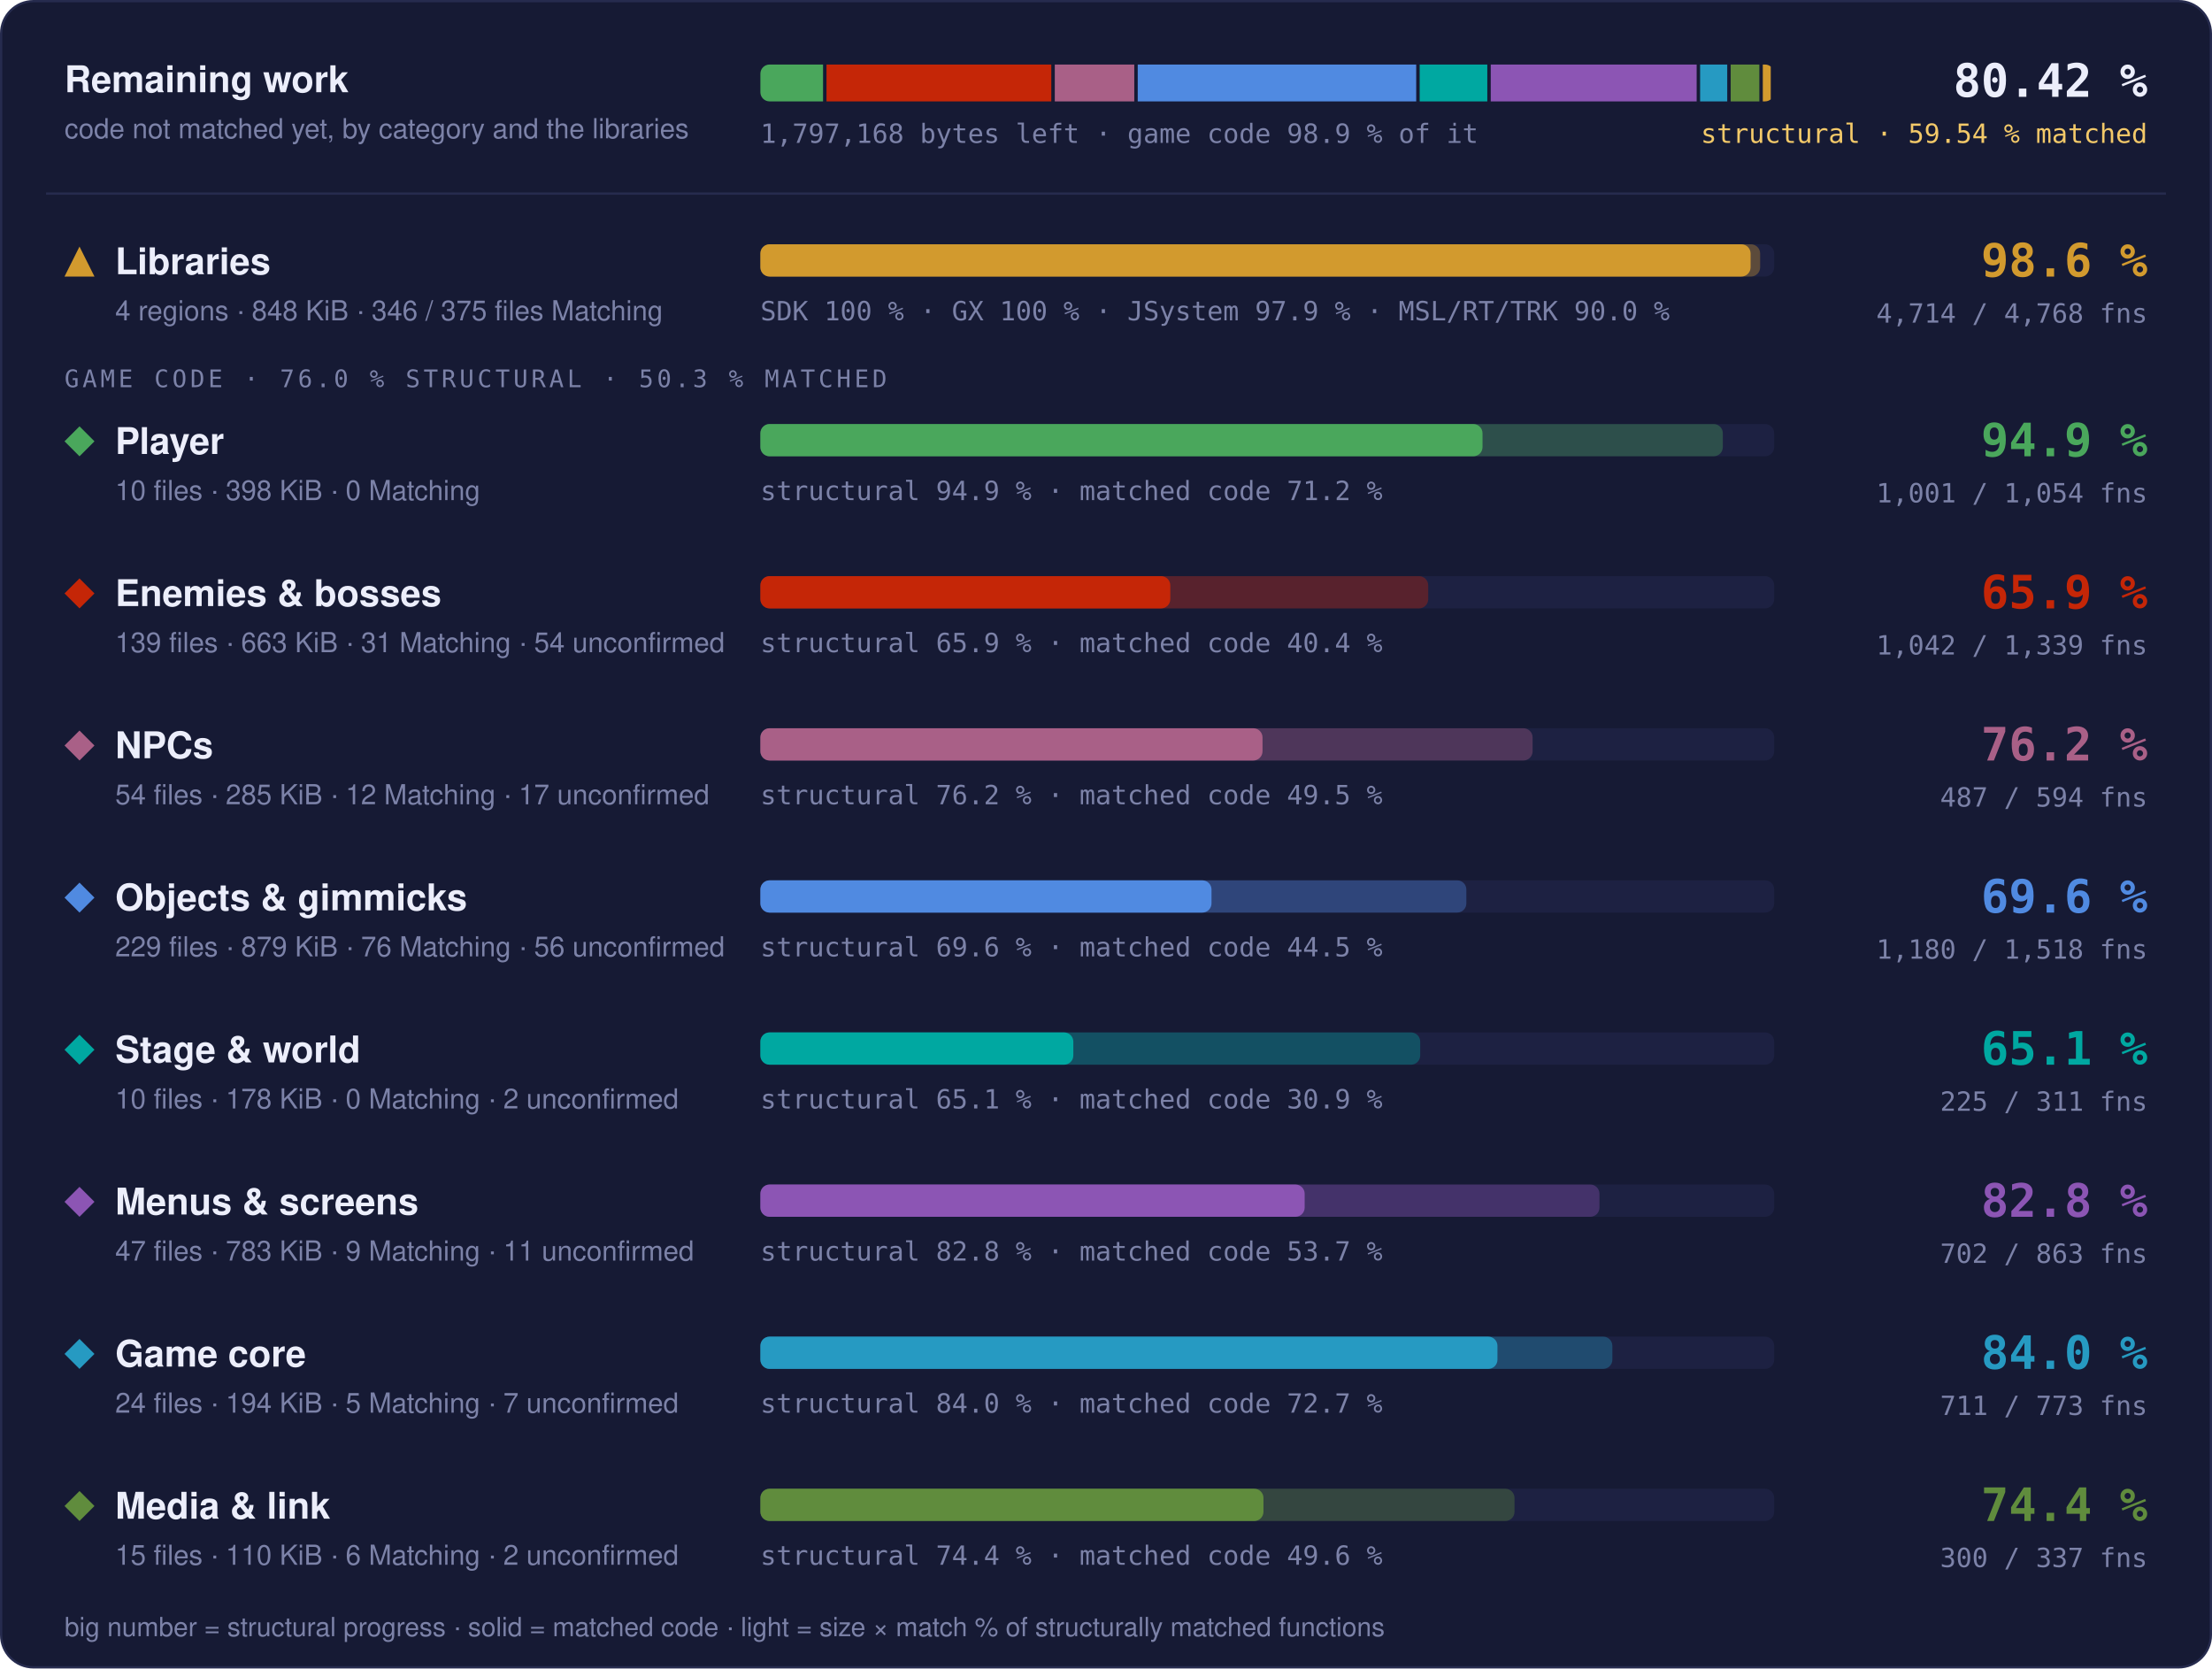
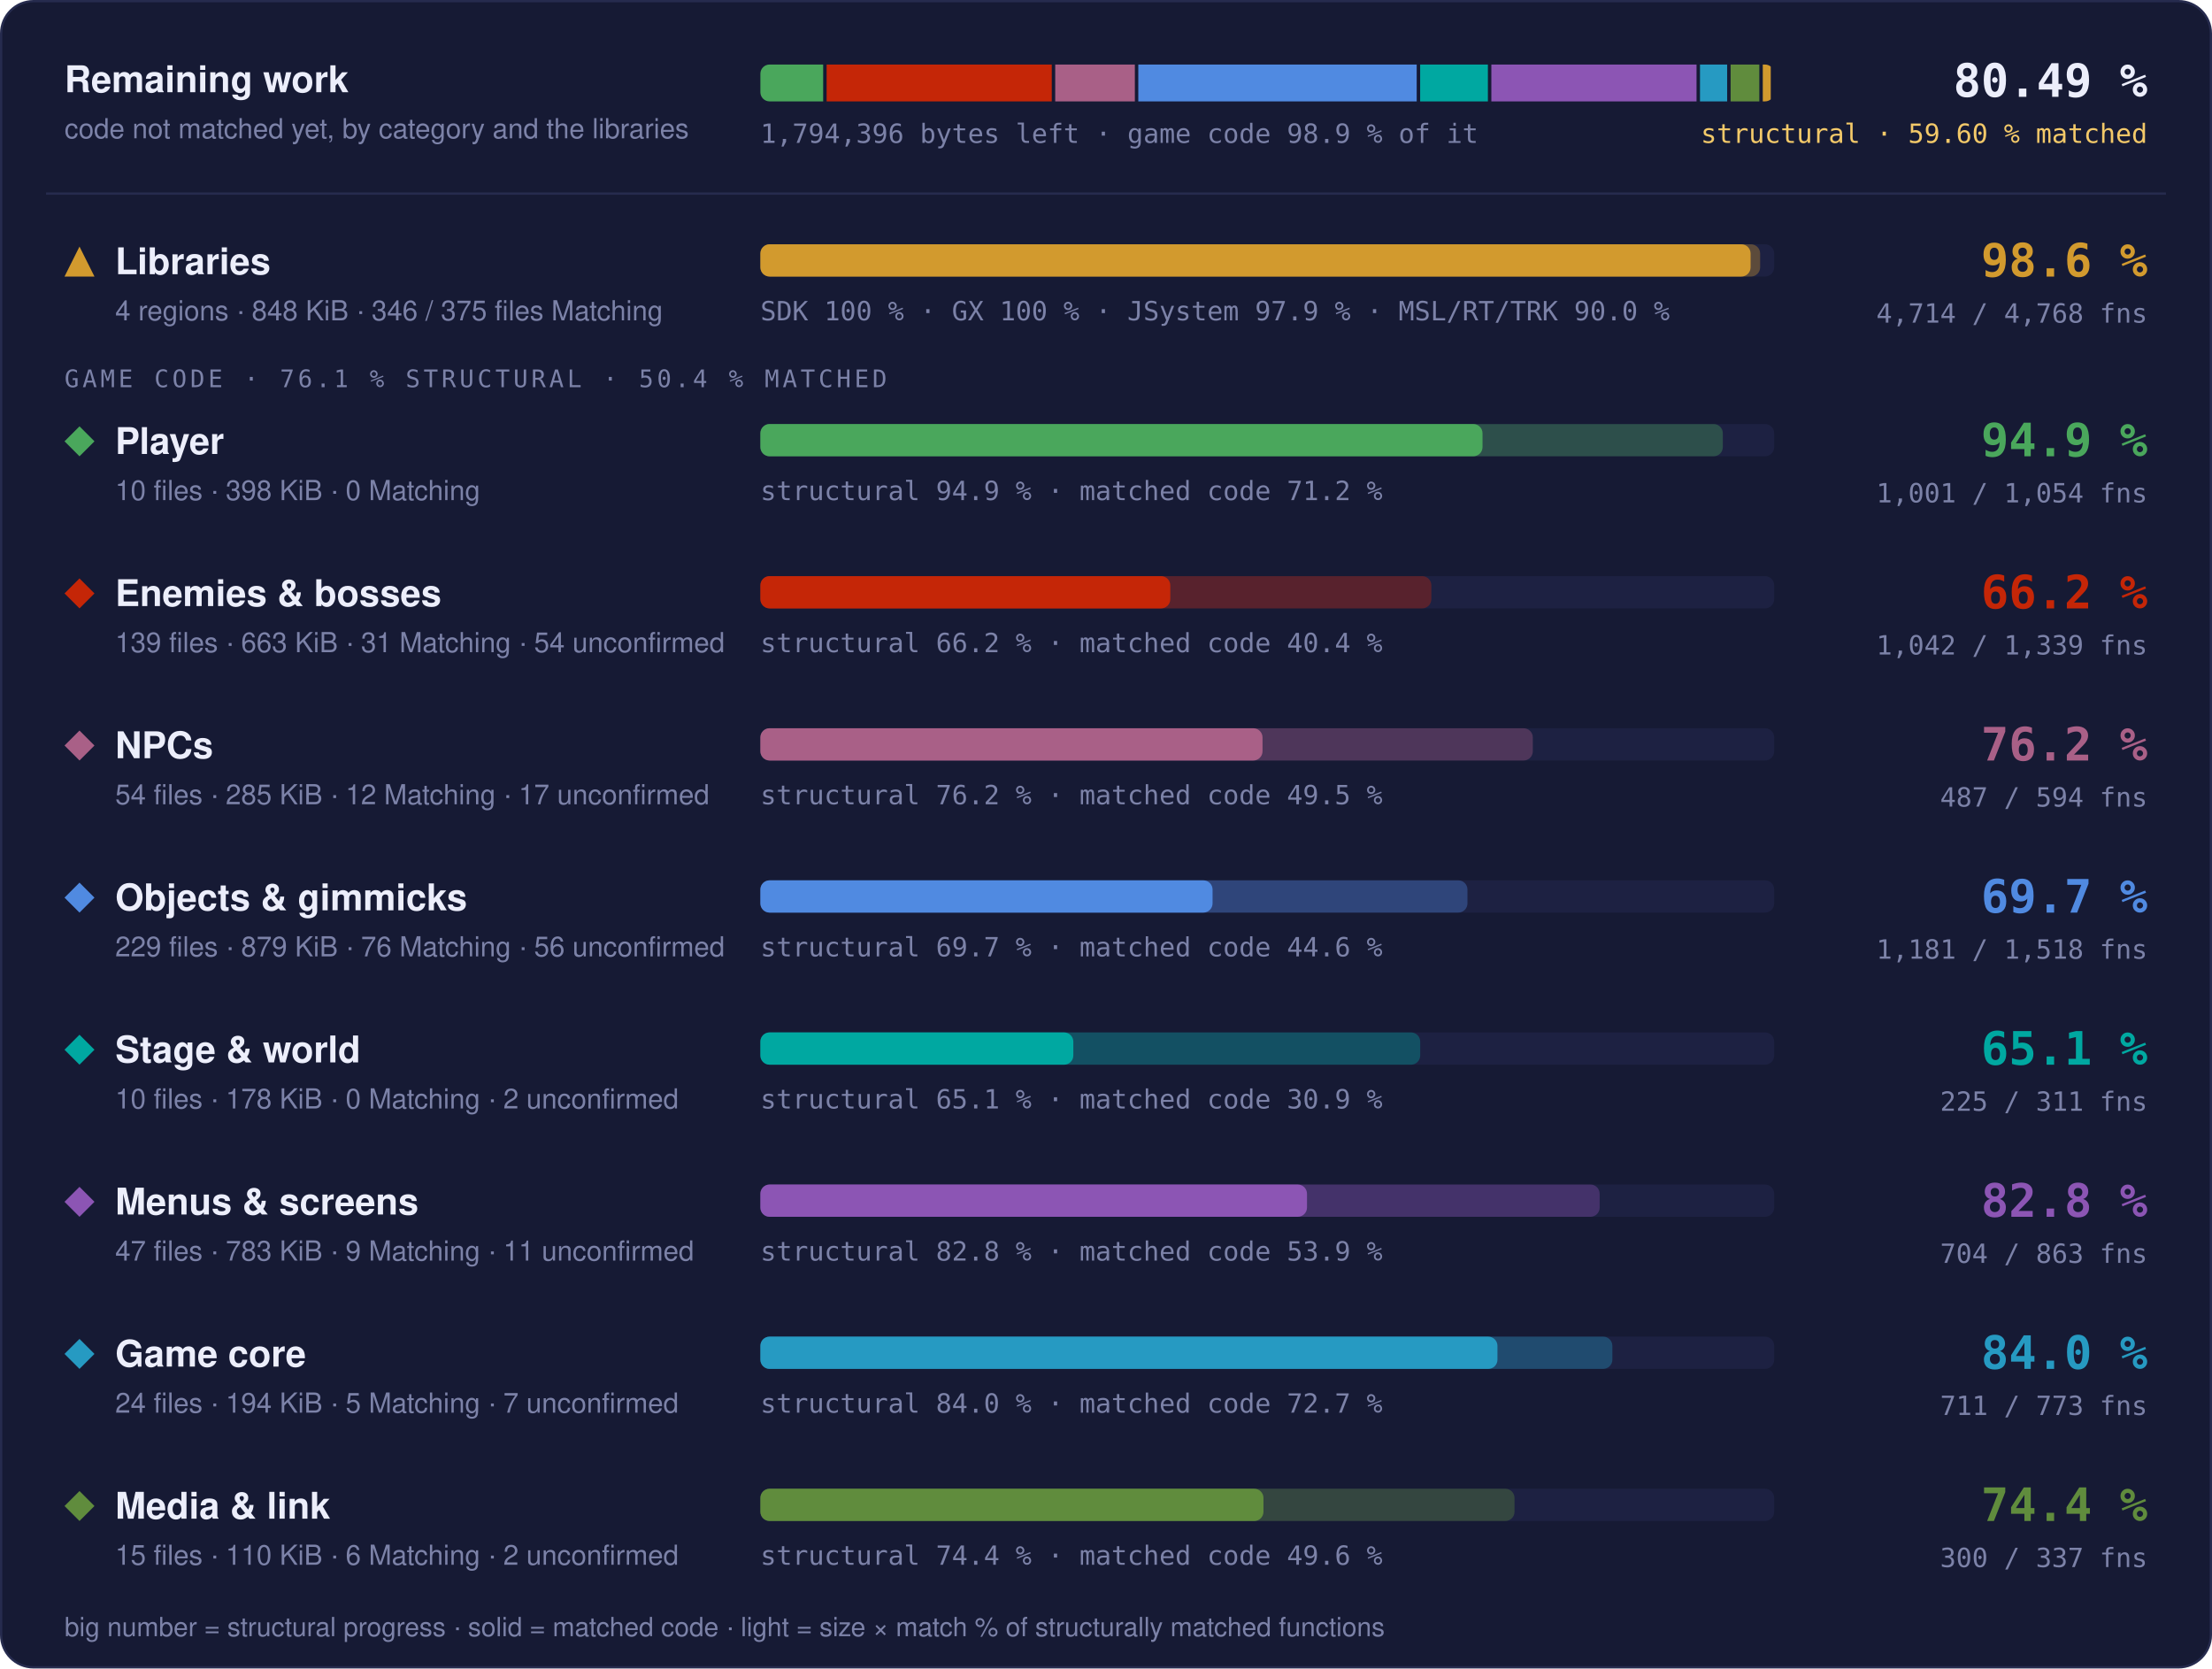
- <svg xmlns="http://www.w3.org/2000/svg" width="960" height="724" viewBox="0 0 960 724" role="img" aria-label="Progress overview: Libraries 98.6 % structural, 97.7 % matched code, 4714 of 4768 functions; Player 94.9 % structural, 71.2 % matched code, 1001 of 1054 functions; Enemies &amp; bosses 65.9 % structural, 40.4 % matched code, 1042 of 1339 functions; NPCs 76.2 % structural, 49.5 % matched code, 487 of 594 functions; Objects &amp; gimmicks 69.6 % structural, 44.5 % matched code, 1180 of 1518 functions; Stage &amp; world 65.1 % structural, 30.9 % matched code, 225 of 311 functions; Menus &amp; screens 82.8 % structural, 53.7 % matched code, 702 of 863 functions; Game core 84.0 % structural, 72.7 % matched code, 711 of 773 functions; Media &amp; link 74.4 % structural, 49.6 % matched code, 300 of 337 functions">
+ <svg xmlns="http://www.w3.org/2000/svg" width="960" height="724" viewBox="0 0 960 724" role="img" aria-label="Progress overview: Libraries 98.6 % structural, 97.7 % matched code, 4714 of 4768 functions; Player 94.9 % structural, 71.2 % matched code, 1001 of 1054 functions; Enemies &amp; bosses 66.2 % structural, 40.4 % matched code, 1042 of 1339 functions; NPCs 76.2 % structural, 49.5 % matched code, 487 of 594 functions; Objects &amp; gimmicks 69.7 % structural, 44.6 % matched code, 1181 of 1518 functions; Stage &amp; world 65.1 % structural, 30.9 % matched code, 225 of 311 functions; Menus &amp; screens 82.8 % structural, 53.9 % matched code, 704 of 863 functions; Game core 84.0 % structural, 72.7 % matched code, 711 of 773 functions; Media &amp; link 74.4 % structural, 49.6 % matched code, 300 of 337 functions">
  <style>text { font-family: -apple-system, BlinkMacSystemFont, 'Segoe UI', Helvetica, Arial, sans-serif; } .mono { font-family: ui-monospace, SFMono-Regular, 'SF Mono', Menlo, Consolas, monospace; } .grow { transform-box: fill-box; transform-origin: 0 50%; animation: grow 1.4s cubic-bezier(.2,.8,.2,1) both; } @keyframes grow { from { transform: scaleX(0); } } @media (prefers-reduced-motion: reduce) { * { animation: none !important; } }</style>
  <rect x="0.5" y="0.5" width="959" height="723" rx="14" fill="#161a34" stroke="#262b4e" />
  <text x="28" y="40" font-size="16" font-weight="700" fill="#eceefb">Remaining work</text>
  <text x="28" y="60" font-size="12" fill="#7c82a8">code not matched yet, by category and the libraries</text>
  <clipPath id="rw">
    <rect x="330" y="28" width="440" height="16" rx="4" />
  </clipPath>
  <g clip-path="url(#rw)">
-     <rect class="grow" x="330.00" y="28" width="27.20" height="16" fill="#4aa75c" />
-     <rect class="grow" x="358.70" y="28" width="97.56" height="16" fill="#c52607" />
-     <rect class="grow" x="457.77" y="28" width="34.50" height="16" fill="#a96087" />
-     <rect class="grow" x="493.77" y="28" width="120.86" height="16" fill="#508ae1" />
-     <rect class="grow" x="616.13" y="28" width="29.35" height="16" fill="#00a8a1" />
-     <rect class="grow" x="646.98" y="28" width="89.36" height="16" fill="#8c55b4" />
-     <rect class="grow" x="737.84" y="28" width="11.77" height="16" fill="#269ac2" />
-     <rect class="grow" x="751.11" y="28" width="12.44" height="16" fill="#608c3d" />
-     <rect class="grow" x="765.05" y="28" width="3.45" height="16" fill="#d29a2e" />
+     <rect class="grow" x="330.00" y="28" width="27.25" height="16" fill="#4aa75c" />
+     <rect class="grow" x="358.75" y="28" width="97.71" height="16" fill="#c52607" />
+     <rect class="grow" x="457.96" y="28" width="34.56" height="16" fill="#a96087" />
+     <rect class="grow" x="494.02" y="28" width="120.82" height="16" fill="#508ae1" />
+     <rect class="grow" x="616.34" y="28" width="29.40" height="16" fill="#00a8a1" />
+     <rect class="grow" x="647.24" y="28" width="89.05" height="16" fill="#8c55b4" />
+     <rect class="grow" x="737.79" y="28" width="11.79" height="16" fill="#269ac2" />
+     <rect class="grow" x="751.08" y="28" width="12.46" height="16" fill="#608c3d" />
+     <rect class="grow" x="765.04" y="28" width="3.46" height="16" fill="#d29a2e" />
  </g>
-   <text x="330" y="62" class="mono" font-size="11.5" fill="#7c82a8">1,797,168 bytes left · game code 98.9 % of it</text>
-   <text x="932" y="42" text-anchor="end" class="mono" font-size="20" font-weight="700" fill="#eceefb">80.42 %</text>
-   <text x="932" y="62" text-anchor="end" class="mono" font-size="11.5" fill="#f3c969">structural · 59.54 % matched</text>
+   <text x="330" y="62" class="mono" font-size="11.5" fill="#7c82a8">1,794,396 bytes left · game code 98.9 % of it</text>
+   <text x="932" y="42" text-anchor="end" class="mono" font-size="20" font-weight="700" fill="#eceefb">80.49 %</text>
+   <text x="932" y="62" text-anchor="end" class="mono" font-size="11.5" fill="#f3c969">structural · 59.60 % matched</text>
  <line x1="20" x2="940" y1="84" y2="84" stroke="#262b4e" />
  <g fill="#d29a2e">
    <path d="M34.5 107L41 120L28 120Z" />
  </g>
  <text x="50" y="119" font-size="16" font-weight="700" fill="#eceefb">Libraries</text>
  <text x="50" y="139" font-size="12" fill="#7c82a8">4 regions · 848 KiB · 346 / 375 files Matching</text>
  <rect x="330" y="106" width="440" height="14" rx="4" fill="#1d2142" />
  <rect class="grow" style="animation-delay:0.0s" x="330" y="106" width="433.89" height="14" rx="4" fill="#d29a2e" fill-opacity="0.35" />
  <rect class="grow" style="animation-delay:0.0s" x="330" y="106" width="429.75" height="14" rx="4" fill="#d29a2e" />
  <text x="330" y="139" class="mono" font-size="11.5" fill="#7c82a8">SDK 100 % · GX 100 % · JSystem 97.9 % · MSL/RT/TRK 90.0 %</text>
  <text x="932" y="120" text-anchor="end" class="mono" font-size="20" font-weight="700" fill="#d29a2e">98.6 %</text>
  <text x="932" y="140" text-anchor="end" class="mono" font-size="11.5" fill="#7c82a8">4,714 / 4,768 fns</text>
-   <text x="28" y="168" class="mono" font-size="10.5" letter-spacing="0.14em" fill="#7c82a8">GAME CODE · 76.0 % STRUCTURAL · 50.3 % MATCHED</text>
+   <text x="28" y="168" class="mono" font-size="10.5" letter-spacing="0.14em" fill="#7c82a8">GAME CODE · 76.1 % STRUCTURAL · 50.4 % MATCHED</text>
  <g fill="#4aa75c">
    <path d="M34.5 185L41 191.5L34.5 198L28 191.5Z" />
  </g>
  <text x="50" y="197" font-size="16" font-weight="700" fill="#eceefb">Player</text>
  <text x="50" y="217" font-size="12" fill="#7c82a8">10 files · 398 KiB · 0 Matching</text>
  <rect x="330" y="184" width="440" height="14" rx="4" fill="#1d2142" />
  <rect class="grow" style="animation-delay:0.1s" x="330" y="184" width="417.70" height="14" rx="4" fill="#4aa75c" fill-opacity="0.35" />
  <rect class="grow" style="animation-delay:0.1s" x="330" y="184" width="313.41" height="14" rx="4" fill="#4aa75c" />
  <text x="330" y="217" class="mono" font-size="11.5" fill="#7c82a8">structural 94.9 % · matched code 71.2 %</text>
  <text x="932" y="198" text-anchor="end" class="mono" font-size="20" font-weight="700" fill="#4aa75c">94.9 %</text>
  <text x="932" y="218" text-anchor="end" class="mono" font-size="11.5" fill="#7c82a8">1,001 / 1,054 fns</text>
  <g fill="#c52607">
    <path d="M34.5 251L41 257.5L34.5 264L28 257.5Z" />
  </g>
  <text x="50" y="263" font-size="16" font-weight="700" fill="#eceefb">Enemies &amp; bosses</text>
  <text x="50" y="283" font-size="12" fill="#7c82a8">139 files · 663 KiB · 31 Matching · 54 unconfirmed</text>
  <rect x="330" y="250" width="440" height="14" rx="4" fill="#1d2142" />
-   <rect class="grow" style="animation-delay:0.2s" x="330" y="250" width="289.84" height="14" rx="4" fill="#c52607" fill-opacity="0.35" />
+   <rect class="grow" style="animation-delay:0.2s" x="330" y="250" width="291.20" height="14" rx="4" fill="#c52607" fill-opacity="0.35" />
  <rect class="grow" style="animation-delay:0.2s" x="330" y="250" width="177.90" height="14" rx="4" fill="#c52607" />
-   <text x="330" y="283" class="mono" font-size="11.5" fill="#7c82a8">structural 65.9 % · matched code 40.4 %</text>
-   <text x="932" y="264" text-anchor="end" class="mono" font-size="20" font-weight="700" fill="#c52607">65.9 %</text>
+   <text x="330" y="283" class="mono" font-size="11.5" fill="#7c82a8">structural 66.2 % · matched code 40.4 %</text>
+   <text x="932" y="264" text-anchor="end" class="mono" font-size="20" font-weight="700" fill="#c52607">66.2 %</text>
  <text x="932" y="284" text-anchor="end" class="mono" font-size="11.5" fill="#7c82a8">1,042 / 1,339 fns</text>
  <g fill="#a96087">
    <path d="M34.5 317L41 323.5L34.5 330L28 323.5Z" />
  </g>
  <text x="50" y="329" font-size="16" font-weight="700" fill="#eceefb">NPCs</text>
  <text x="50" y="349" font-size="12" fill="#7c82a8">54 files · 285 KiB · 12 Matching · 17 unconfirmed</text>
  <rect x="330" y="316" width="440" height="14" rx="4" fill="#1d2142" />
-   <rect class="grow" style="animation-delay:0.3s" x="330" y="316" width="335.15" height="14" rx="4" fill="#a96087" fill-opacity="0.35" />
+   <rect class="grow" style="animation-delay:0.3s" x="330" y="316" width="335.23" height="14" rx="4" fill="#a96087" fill-opacity="0.35" />
  <rect class="grow" style="animation-delay:0.3s" x="330" y="316" width="217.93" height="14" rx="4" fill="#a96087" />
  <text x="330" y="349" class="mono" font-size="11.5" fill="#7c82a8">structural 76.2 % · matched code 49.5 %</text>
  <text x="932" y="330" text-anchor="end" class="mono" font-size="20" font-weight="700" fill="#a96087">76.2 %</text>
  <text x="932" y="350" text-anchor="end" class="mono" font-size="11.5" fill="#7c82a8">487 / 594 fns</text>
  <g fill="#508ae1">
    <path d="M34.5 383L41 389.5L34.5 396L28 389.5Z" />
  </g>
  <text x="50" y="395" font-size="16" font-weight="700" fill="#eceefb">Objects &amp; gimmicks</text>
  <text x="50" y="415" font-size="12" fill="#7c82a8">229 files · 879 KiB · 76 Matching · 56 unconfirmed</text>
  <rect x="330" y="382" width="440" height="14" rx="4" fill="#1d2142" />
-   <rect class="grow" style="animation-delay:0.4s" x="330" y="382" width="306.39" height="14" rx="4" fill="#508ae1" fill-opacity="0.35" />
-   <rect class="grow" style="animation-delay:0.4s" x="330" y="382" width="195.79" height="14" rx="4" fill="#508ae1" />
-   <text x="330" y="415" class="mono" font-size="11.5" fill="#7c82a8">structural 69.6 % · matched code 44.5 %</text>
-   <text x="932" y="396" text-anchor="end" class="mono" font-size="20" font-weight="700" fill="#508ae1">69.6 %</text>
-   <text x="932" y="416" text-anchor="end" class="mono" font-size="11.5" fill="#7c82a8">1,180 / 1,518 fns</text>
+   <rect class="grow" style="animation-delay:0.4s" x="330" y="382" width="306.87" height="14" rx="4" fill="#508ae1" fill-opacity="0.35" />
+   <rect class="grow" style="animation-delay:0.4s" x="330" y="382" width="196.25" height="14" rx="4" fill="#508ae1" />
+   <text x="330" y="415" class="mono" font-size="11.5" fill="#7c82a8">structural 69.7 % · matched code 44.6 %</text>
+   <text x="932" y="396" text-anchor="end" class="mono" font-size="20" font-weight="700" fill="#508ae1">69.7 %</text>
+   <text x="932" y="416" text-anchor="end" class="mono" font-size="11.5" fill="#7c82a8">1,181 / 1,518 fns</text>
  <g fill="#00a8a1">
    <path d="M34.5 449L41 455.5L34.5 462L28 455.5Z" />
  </g>
  <text x="50" y="461" font-size="16" font-weight="700" fill="#eceefb">Stage &amp; world</text>
  <text x="50" y="481" font-size="12" fill="#7c82a8">10 files · 178 KiB · 0 Matching · 2 unconfirmed</text>
  <rect x="330" y="448" width="440" height="14" rx="4" fill="#1d2142" />
  <rect class="grow" style="animation-delay:0.5s" x="330" y="448" width="286.36" height="14" rx="4" fill="#00a8a1" fill-opacity="0.35" />
  <rect class="grow" style="animation-delay:0.5s" x="330" y="448" width="135.82" height="14" rx="4" fill="#00a8a1" />
  <text x="330" y="481" class="mono" font-size="11.5" fill="#7c82a8">structural 65.1 % · matched code 30.9 %</text>
  <text x="932" y="462" text-anchor="end" class="mono" font-size="20" font-weight="700" fill="#00a8a1">65.1 %</text>
  <text x="932" y="482" text-anchor="end" class="mono" font-size="11.5" fill="#7c82a8">225 / 311 fns</text>
  <g fill="#8c55b4">
    <path d="M34.5 515L41 521.5L34.5 528L28 521.5Z" />
  </g>
  <text x="50" y="527" font-size="16" font-weight="700" fill="#eceefb">Menus &amp; screens</text>
  <text x="50" y="547" font-size="12" fill="#7c82a8">47 files · 783 KiB · 9 Matching · 11 unconfirmed</text>
  <rect x="330" y="514" width="440" height="14" rx="4" fill="#1d2142" />
-   <rect class="grow" style="animation-delay:0.6s" x="330" y="514" width="364.16" height="14" rx="4" fill="#8c55b4" fill-opacity="0.35" />
-   <rect class="grow" style="animation-delay:0.6s" x="330" y="514" width="236.22" height="14" rx="4" fill="#8c55b4" />
-   <text x="330" y="547" class="mono" font-size="11.5" fill="#7c82a8">structural 82.8 % · matched code 53.7 %</text>
+   <rect class="grow" style="animation-delay:0.6s" x="330" y="514" width="364.24" height="14" rx="4" fill="#8c55b4" fill-opacity="0.35" />
+   <rect class="grow" style="animation-delay:0.6s" x="330" y="514" width="237.23" height="14" rx="4" fill="#8c55b4" />
+   <text x="330" y="547" class="mono" font-size="11.5" fill="#7c82a8">structural 82.8 % · matched code 53.9 %</text>
  <text x="932" y="528" text-anchor="end" class="mono" font-size="20" font-weight="700" fill="#8c55b4">82.8 %</text>
-   <text x="932" y="548" text-anchor="end" class="mono" font-size="11.5" fill="#7c82a8">702 / 863 fns</text>
+   <text x="932" y="548" text-anchor="end" class="mono" font-size="11.5" fill="#7c82a8">704 / 863 fns</text>
  <g fill="#269ac2">
    <path d="M34.5 581L41 587.5L34.5 594L28 587.5Z" />
  </g>
  <text x="50" y="593" font-size="16" font-weight="700" fill="#eceefb">Game core</text>
  <text x="50" y="613" font-size="12" fill="#7c82a8">24 files · 194 KiB · 5 Matching · 7 unconfirmed</text>
  <rect x="330" y="580" width="440" height="14" rx="4" fill="#1d2142" />
  <rect class="grow" style="animation-delay:0.7s" x="330" y="580" width="369.76" height="14" rx="4" fill="#269ac2" fill-opacity="0.35" />
  <rect class="grow" style="animation-delay:0.7s" x="330" y="580" width="319.89" height="14" rx="4" fill="#269ac2" />
  <text x="330" y="613" class="mono" font-size="11.5" fill="#7c82a8">structural 84.0 % · matched code 72.7 %</text>
  <text x="932" y="594" text-anchor="end" class="mono" font-size="20" font-weight="700" fill="#269ac2">84.0 %</text>
  <text x="932" y="614" text-anchor="end" class="mono" font-size="11.5" fill="#7c82a8">711 / 773 fns</text>
  <g fill="#608c3d">
    <path d="M34.5 647L41 653.5L34.5 660L28 653.5Z" />
  </g>
  <text x="50" y="659" font-size="16" font-weight="700" fill="#eceefb">Media &amp; link</text>
  <text x="50" y="679" font-size="12" fill="#7c82a8">15 files · 110 KiB · 6 Matching · 2 unconfirmed</text>
  <rect x="330" y="646" width="440" height="14" rx="4" fill="#1d2142" />
  <rect class="grow" style="animation-delay:0.8s" x="330" y="646" width="327.29" height="14" rx="4" fill="#608c3d" fill-opacity="0.35" />
  <rect class="grow" style="animation-delay:0.8s" x="330" y="646" width="218.34" height="14" rx="4" fill="#608c3d" />
  <text x="330" y="679" class="mono" font-size="11.5" fill="#7c82a8">structural 74.4 % · matched code 49.6 %</text>
  <text x="932" y="660" text-anchor="end" class="mono" font-size="20" font-weight="700" fill="#608c3d">74.4 %</text>
  <text x="932" y="680" text-anchor="end" class="mono" font-size="11.5" fill="#7c82a8">300 / 337 fns</text>
  <text x="28" y="710" font-size="11.5" fill="#7c82a8">big number = structural progress · solid = matched code · light = size × match % of structurally matched functions</text>
</svg>
